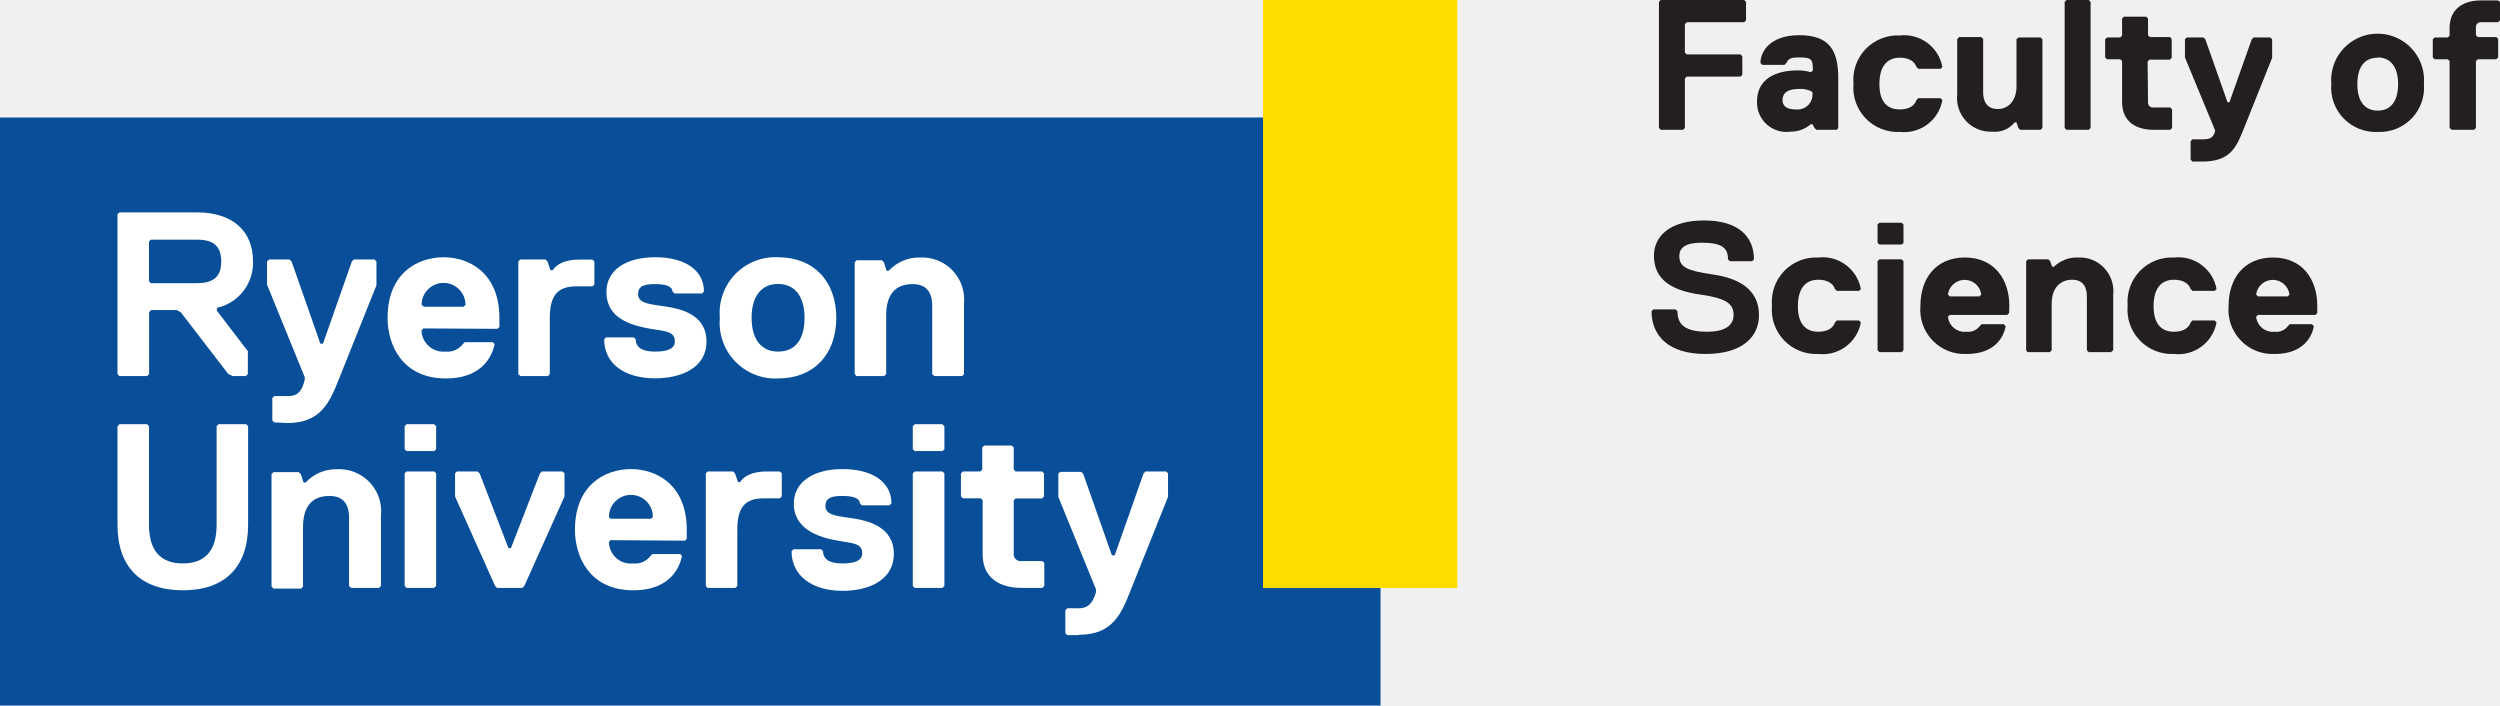
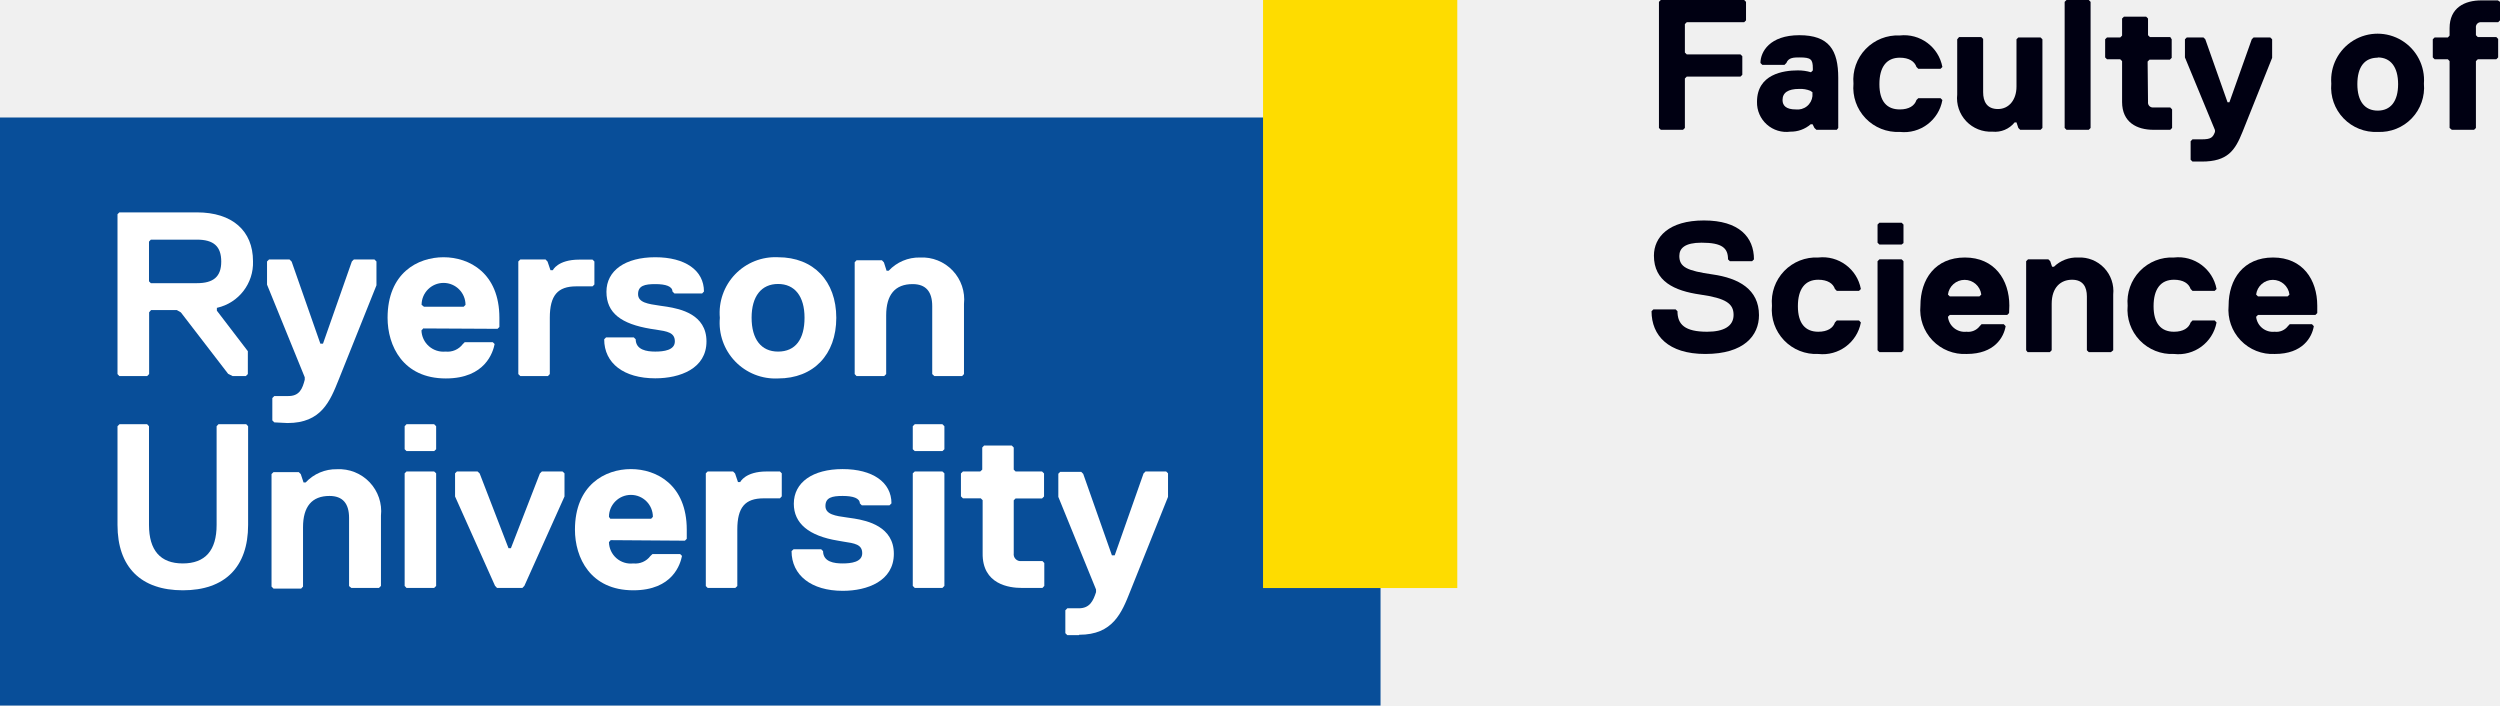
- <svg xmlns="http://www.w3.org/2000/svg" id="Layer_1" data-name="Layer 1" viewBox="0 0 188.93 53.32">
-   <defs>
-     <style>.cls-1{fill:#231f20;}.cls-2{fill:#084e99;}.cls-3{fill:#fedc00;}.cls-4{fill:#fff;}</style>
+ <svg xmlns="http://www.w3.org/2000/svg" version="1.1" viewBox="0 0 188.93 53.32" data-name="Layer 1" id="Layer_1">
+   <defs id="defs4">
+     <style id="style2">.cls-1{fill:#231f20;}.cls-2{fill:#084e99;}.cls-3{fill:#fedc00;}.cls-4{fill:#fff;}</style>
  </defs>
-   <path class="cls-1" d="M144.69,15.71h-4.34l-.14.14V18l.14.14h4.06l.14.14v1.4l-.14.14h-4.06l-.14.14V23.7l-.14.14h-1.68l-.14-.14V14.17l.14-.14h6.3l.14.14v1.4Z" transform="translate(-12.88 -14.03)" />
-   <path class="cls-1" d="M151.69,23.84h-1.54L150,23.7l-.14-.28h-.14a2.29,2.29,0,0,1-1.54.56,2.22,2.22,0,0,1-2.52-2.25c0-2.1,2-2.38,3.08-2.38a3.42,3.42,0,0,1,1,.14l.14-.14v-.14c0-.7-.14-.84-1-.84-.42,0-.84,0-1,.42l-.14.14h-1.68l-.14-.14c0-.84.7-2.1,2.94-2.1s2.94,1.12,2.94,3.22V23.7Zm-2-2.95a2,2,0,0,0-.84-.14q-1.26,0-1.26.84c0,.43.28.71,1,.71a1.13,1.13,0,0,0,1.26-1V21Z" transform="translate(-12.88 -14.03)" />
-   <path class="cls-1" d="M156.45,22.3c.7,0,1.12-.28,1.26-.71l.14-.14h1.68l.14.14A2.94,2.94,0,0,1,156.45,24a3.35,3.35,0,0,1-3.5-3.65,3.35,3.35,0,0,1,3.5-3.64,2.94,2.94,0,0,1,3.22,2.38l-.14.14h-1.68l-.14-.14c-.14-.42-.56-.7-1.26-.7-1,0-1.54.7-1.54,2S155.47,22.3,156.45,22.3Z" transform="translate(-12.88 -14.03)" />
-   <path class="cls-1" d="M160.93,16.83h1.68l.14.14V21c0,.7.28,1.27,1.12,1.27s1.4-.71,1.4-1.69V17l.14-.14h1.68l.14.14V23.7l-.14.14h-1.54l-.14-.14-.14-.42h-.14a1.9,1.9,0,0,1-1.68.7,2.54,2.54,0,0,1-2.66-2.81V17Z" transform="translate(-12.88 -14.03)" />
-   <path class="cls-1" d="M170.73,23.84h-1.68l-.14-.14V14.17l.14-.14h1.68l.14.14V23.7Z" transform="translate(-12.88 -14.03)" />
-   <path class="cls-1" d="M175.21,21.73a.37.37,0,0,0,.42.42h1.26l.14.15v1.4l-.14.14h-1.26c-1.26,0-2.38-.56-2.38-2.11V18.65l-.14-.14h-1l-.14-.14V17l.14-.14h1l.14-.14V15.43l.14-.14h1.68l.14.14v1.26l.14.14h1.54L177,17v1.4l-.14.14h-1.54l-.14.14Z" transform="translate(-12.88 -14.03)" />
-   <path class="cls-1" d="M182.35,24c-.56,1.4-1.12,2.24-3.08,2.24h-.7l-.14-.14v-1.4l.14-.14h.7c.7,0,.84-.14,1-.56v-.14L178,18.37V17l.14-.14h1.26l.14.14,1.68,4.76h.14L183.05,17l.14-.14h1.26l.14.14v1.4Z" transform="translate(-12.88 -14.03)" />
-   <path class="cls-1" d="M192.57,24a3.36,3.36,0,0,1-3.51-3.65,3.51,3.51,0,1,1,7,0A3.35,3.35,0,0,1,192.57,24Zm0-5.61c-1,0-1.54.7-1.54,2s.56,2,1.54,2,1.54-.71,1.54-2S193.55,18.37,192.57,18.37Z" transform="translate(-12.88 -14.03)" />
-   <path class="cls-1" d="M201.81,14.17v1.4l-.14.14h-1.26a.37.37,0,0,0-.42.42v.56l.14.14h1.4l.14.14v1.4l-.14.14h-1.4l-.14.14V23.7l-.14.14h-1.68L198,23.7V18.65l-.13-.14h-1l-.14-.14V17l.14-.14h1l.13-.14v-.56c0-1.54,1.13-2.1,2.39-2.1h1.26Z" transform="translate(-12.88 -14.03)" />
-   <path class="cls-1" d="M141.75,40.78c-2.8,0-4.06-1.4-4.06-3.23l.14-.14h1.68l.14.14c0,1,.56,1.55,2.24,1.55,1.26,0,2-.42,2-1.27s-.56-1.26-2.52-1.54-3.5-1-3.5-2.94c0-1.4,1.12-2.66,3.78-2.66s3.78,1.26,3.78,2.94l-.14.14h-1.68l-.14-.14c0-.84-.42-1.26-2-1.26-1.26,0-1.68.42-1.68,1,0,.84.56,1.12,2.52,1.4s3.5,1.12,3.5,3.08C145.81,39.38,144.69,40.78,141.75,40.78Z" transform="translate(-12.88 -14.03)" />
-   <path class="cls-1" d="M150.29,39.1c.7,0,1.12-.28,1.26-.7l.14-.15h1.68l.14.15a2.94,2.94,0,0,1-3.22,2.38,3.35,3.35,0,0,1-3.5-3.65,3.35,3.35,0,0,1,3.5-3.64,2.94,2.94,0,0,1,3.22,2.38l-.14.14h-1.68l-.14-.14c-.14-.42-.56-.7-1.26-.7-1,0-1.54.7-1.54,2S149.31,39.1,150.29,39.1Z" transform="translate(-12.88 -14.03)" />
-   <path class="cls-1" d="M156.59,32.51h-1.68l-.14-.14V31l.14-.14h1.68l.14.14v1.4Zm0,8.13h-1.68l-.14-.14V33.77l.14-.14h1.68l.14.14V40.5Z" transform="translate(-12.88 -14.03)" />
-   <path class="cls-1" d="M164.71,37.69l-.14.14h-4.34l-.14.14a1.27,1.27,0,0,0,1.4,1.13,1.09,1.09,0,0,0,1-.42l.14-.15h1.68l.14.15c-.14.84-.84,2.1-2.94,2.1a3.34,3.34,0,0,1-3.5-3.65c0-2,1.12-3.64,3.36-3.64s3.36,1.68,3.36,3.64Zm-2.1-1.4a1.27,1.27,0,0,0-2.52,0l.14.14h2.24Z" transform="translate(-12.88 -14.03)" />
-   <path class="cls-1" d="M172.41,40.64h-1.68l-.14-.14V36.43c0-.7-.28-1.26-1.12-1.26s-1.54.56-1.54,1.82V40.5l-.14.14h-1.68L166,40.5V33.77l.14-.14h1.54l.14.14.14.42h.14a2.47,2.47,0,0,1,1.82-.7,2.54,2.54,0,0,1,2.66,2.8V40.5Z" transform="translate(-12.88 -14.03)" />
-   <path class="cls-1" d="M177.17,39.1c.7,0,1.12-.28,1.26-.7l.14-.15h1.68l.14.15a2.94,2.94,0,0,1-3.22,2.38,3.35,3.35,0,0,1-3.5-3.65,3.35,3.35,0,0,1,3.5-3.64,2.94,2.94,0,0,1,3.22,2.38l-.14.14h-1.68l-.14-.14c-.14-.42-.56-.7-1.26-.7-1,0-1.54.7-1.54,2S176.19,39.1,177.17,39.1Z" transform="translate(-12.88 -14.03)" />
-   <path class="cls-1" d="M188,37.69l-.14.14h-4.34l-.14.14a1.27,1.27,0,0,0,1.4,1.13,1.09,1.09,0,0,0,1-.42l.14-.15h1.68l.14.15c-.14.84-.84,2.1-2.94,2.1a3.34,3.34,0,0,1-3.5-3.65c0-2,1.12-3.64,3.36-3.64S188,35.17,188,37.13Zm-2.1-1.4a1.27,1.27,0,0,0-2.52,0l.14.14h2.24Z" transform="translate(-12.88 -14.03)" />
-   <rect class="cls-2" y="8.88" width="104.33" height="44.44" />
-   <rect class="cls-3" x="95.45" width="14.68" height="44.44" />
-   <path class="cls-4" d="M29.29,37.29A3.48,3.48,0,0,0,32,33.77c0-2.31-1.58-3.69-4.23-3.69H21.9l-.14.14V42.3l.14.15H24l.15-.15V37.63l.15-.17h1.94l.31.18,3.57,4.64.34.17h1l.15-.15V40.57l-2.34-3.06v-.22Zm-1.53-1.86H24.28l-.14-.14v-3l.14-.15h3.48c1.27,0,1.84.51,1.84,1.66S29,35.43,27.76,35.43Z" transform="translate(-12.88 -14.03)" />
-   <path class="cls-4" d="M34.61,46c2.55,0,3.21-1.64,3.87-3.29l2.85-7.12V33.79l-.15-.15H39.62l-.15.15L37.29,40h-.2L34.92,33.8l-.16-.16H33.21l-.15.15v1.75l2.85,7v.19c-.17.65-.38,1.26-1.3,1.23h-1l-.15.15V45.8l.15.15Z" transform="translate(-12.88 -14.03)" />
-   <path class="cls-4" d="M50.48,38.88l.14-.14v-.69c0-3.38-2.27-4.58-4.22-4.58s-4.23,1.19-4.23,4.58c0,2.11,1.16,4.58,4.4,4.58,3,0,3.57-2,3.69-2.6l-.14-.14H48l-.15.15a1.44,1.44,0,0,1-1.3.56A1.66,1.66,0,0,1,44.73,39l.14-.15Zm-5.74-1.81a1.66,1.66,0,0,1,3.32,0l-.14.14h-3Z" transform="translate(-12.88 -14.03)" />
-   <path class="cls-4" d="M54.48,34.45l-.22-.65-.15-.16H52.2l-.15.15V42.3l.15.15h2.09l.14-.15V38.05c0-1.69.59-2.38,2-2.38h1.23l.14-.14V33.79l-.14-.14h-1c-1.64,0-2,.8-2,.8Z" transform="translate(-12.88 -14.03)" />
-   <path class="cls-4" d="M63.29,37.21l-.55-.08c-.88-.13-1.64-.23-1.64-.87s.5-.76,1.3-.76,1.29.17,1.3.56l.15.15h2.09l.14-.15c0-1.6-1.42-2.59-3.68-2.59s-3.69,1-3.69,2.61,1.12,2.43,3.34,2.8l.4.06c.86.13,1.43.22,1.43.89s-.84.77-1.48.77-1.47-.12-1.48-.93l-.14-.14h-2.1l-.14.14c0,1.82,1.49,2.95,3.86,2.95,1.87,0,3.87-.73,3.87-2.79S64.26,37.37,63.29,37.21Z" transform="translate(-12.88 -14.03)" />
-   <path class="cls-4" d="M71.68,33.47a4.21,4.21,0,0,0-4.4,4.58,4.21,4.21,0,0,0,4.4,4.58c2.68,0,4.4-1.8,4.4-4.58S74.36,33.47,71.68,33.47Zm0,7.13c-1.28,0-2-.94-2-2.56s.74-2.55,2-2.55,2,.93,2,2.55S73,40.6,71.68,40.6Z" transform="translate(-12.88 -14.03)" />
-   <path class="cls-4" d="M83.49,42.45h2.1l.14-.15V37a3.18,3.18,0,0,0-3.33-3.51,3.14,3.14,0,0,0-2.36,1h-.16l-.2-.63-.15-.16H77.61l-.14.15V42.3l.14.15H79.7l.15-.15V37.87c0-1.58.68-2.37,2-2.37,1,0,1.48.57,1.48,1.66V42.3Z" transform="translate(-12.88 -14.03)" />
-   <path class="cls-4" d="M31.63,46.24l-.14-.15h-2.1l-.14.15V53.7c0,1.93-.86,2.91-2.56,2.91s-2.55-1-2.55-2.91V46.24L24,46.09H21.91l-.15.15V53.7c0,3.18,1.76,4.94,4.94,4.94s4.93-1.76,4.93-4.94V46.24Z" transform="translate(-12.88 -14.03)" />
-   <polygon class="cls-4" points="30.72 32.06 30.58 32.21 30.58 33.95 30.72 34.09 32.81 34.09 32.96 33.95 32.96 32.21 32.81 32.06 30.72 32.06" />
-   <polygon class="cls-4" points="32.81 44.43 32.96 44.28 32.96 35.77 32.81 35.63 30.72 35.63 30.58 35.77 30.58 44.28 30.72 44.43 32.81 44.43" />
-   <polygon class="cls-4" points="40.95 35.63 40.8 35.78 38.61 41.43 38.43 41.43 36.25 35.78 36.09 35.63 34.53 35.63 34.39 35.77 34.39 37.52 37.41 44.27 37.56 44.43 39.48 44.43 39.63 44.27 42.66 37.52 42.66 35.77 42.51 35.63 40.95 35.63" />
-   <path class="cls-4" d="M77.45,53.22l-.55-.08c-.88-.12-1.64-.23-1.64-.87s.5-.76,1.3-.76,1.29.17,1.3.56l.15.15H80.1l.15-.15c0-1.6-1.43-2.59-3.69-2.59s-3.69,1-3.69,2.62c0,1.48,1.13,2.43,3.34,2.79l.4.07c.86.13,1.43.21,1.43.88s-.84.77-1.48.77-1.47-.11-1.48-.93l-.14-.14H72.85l-.15.14c0,1.82,1.49,3,3.87,3,1.86,0,3.86-.74,3.86-2.8S78.42,53.38,77.45,53.22Z" transform="translate(-12.88 -14.03)" />
-   <polygon class="cls-4" points="71.22 44.43 71.37 44.28 71.37 35.77 71.22 35.63 69.13 35.63 68.98 35.77 68.98 44.28 69.13 44.43 71.22 44.43" />
-   <polygon class="cls-4" points="69.13 32.06 68.98 32.21 68.98 33.95 69.13 34.09 71.22 34.09 71.37 33.95 71.37 32.21 71.22 32.06 69.13 32.06" />
-   <path class="cls-4" d="M90.08,58.46h1.58l.14-.15V56.58l-.14-.15H90.08a.52.52,0,0,1-.59-.59v-4l.14-.14h2l.15-.15V49.81l-.15-.15h-2l-.14-.14V47.85l-.15-.15H87.25l-.14.15v1.67l-.15.14H85.65l-.15.15v1.73l.15.15H87l.14.14v4C87.1,58.21,89.18,58.46,90.08,58.46Z" transform="translate(-12.88 -14.03)" />
-   <path class="cls-4" d="M39.43,58.46h2.09l.15-.15V53a3.18,3.18,0,0,0-3.33-3.51,3.14,3.14,0,0,0-2.36,1h-.16l-.21-.63-.15-.15H33.55l-.15.14v8.51l.15.15h2.09l.14-.15V53.88c0-1.58.68-2.37,2-2.37,1,0,1.48.57,1.48,1.66v5.15Z" transform="translate(-12.88 -14.03)" />
-   <path class="cls-4" d="M64.64,54.89l.14-.14v-.69c0-3.38-2.27-4.58-4.22-4.58s-4.23,1.2-4.23,4.58c0,2.11,1.16,4.58,4.41,4.58,3,0,3.56-2,3.68-2.6l-.14-.14H62.19l-.16.15a1.42,1.42,0,0,1-1.29.56A1.65,1.65,0,0,1,58.9,55l.13-.15Zm-5.74-1.8a1.66,1.66,0,0,1,3.32,0l-.13.14H59Z" transform="translate(-12.88 -14.03)" />
-   <path class="cls-4" d="M68.65,50.46l-.22-.65-.15-.15H66.36l-.14.14v8.52l.14.14h2.09l.15-.14V54.06c0-1.69.58-2.37,2-2.37h1.22l.14-.15V49.8l-.14-.14h-1c-1.63,0-2,.8-2,.8Z" transform="translate(-12.88 -14.03)" />
-   <path class="cls-4" d="M94.44,62c2.54,0,3.21-1.65,3.86-3.3l2.85-7.12V49.8l-.14-.14H99.45l-.15.15L97.12,56h-.21l-2.17-6.16-.15-.15H93l-.14.14v1.75l2.85,7v.2c-.21.65-.47,1.22-1.3,1.22h-.87l-.15.15v1.73l.15.15h.87Z" transform="translate(-12.88 -14.03)" />
+   <path style="fill:#000012;fill-opacity:1" id="path6" transform="translate(-12.88 -14.03)" d="M144.69,15.71h-4.34l-.14.14V18l.14.14h4.06l.14.14v1.4l-.14.14h-4.06l-.14.14V23.7l-.14.14h-1.68l-.14-.14V14.17l.14-.14h6.3l.14.14v1.4Z" class="cls-1" />
+   <path style="fill:#000012;fill-opacity:1" id="path8" transform="translate(-12.88 -14.03)" d="M151.69,23.84h-1.54L150,23.7l-.14-.28h-.14a2.29,2.29,0,0,1-1.54.56,2.22,2.22,0,0,1-2.52-2.25c0-2.1,2-2.38,3.08-2.38a3.42,3.42,0,0,1,1,.14l.14-.14v-.14c0-.7-.14-.84-1-.84-.42,0-.84,0-1,.42l-.14.14h-1.68l-.14-.14c0-.84.7-2.1,2.94-2.1s2.94,1.12,2.94,3.22V23.7Zm-2-2.95a2,2,0,0,0-.84-.14q-1.26,0-1.26.84c0,.43.28.71,1,.71a1.13,1.13,0,0,0,1.26-1V21Z" class="cls-1" />
+   <path style="fill:#000012;fill-opacity:1" id="path10" transform="translate(-12.88 -14.03)" d="M156.45,22.3c.7,0,1.12-.28,1.26-.71l.14-.14h1.68l.14.14A2.94,2.94,0,0,1,156.45,24a3.35,3.35,0,0,1-3.5-3.65,3.35,3.35,0,0,1,3.5-3.64,2.94,2.94,0,0,1,3.22,2.38l-.14.14h-1.68l-.14-.14c-.14-.42-.56-.7-1.26-.7-1,0-1.54.7-1.54,2S155.47,22.3,156.45,22.3Z" class="cls-1" />
+   <path style="fill:#000012;fill-opacity:1" id="path12" transform="translate(-12.88 -14.03)" d="M160.93,16.83h1.68l.14.14V21c0,.7.28,1.27,1.12,1.27s1.4-.71,1.4-1.69V17l.14-.14h1.68l.14.14V23.7l-.14.14h-1.54l-.14-.14-.14-.42h-.14a1.9,1.9,0,0,1-1.68.7,2.54,2.54,0,0,1-2.66-2.81V17Z" class="cls-1" />
+   <path style="fill:#000012;fill-opacity:1" id="path14" transform="translate(-12.88 -14.03)" d="M170.73,23.84h-1.68l-.14-.14V14.17l.14-.14h1.68l.14.14V23.7Z" class="cls-1" />
+   <path style="fill:#000012;fill-opacity:1" id="path16" transform="translate(-12.88 -14.03)" d="M175.21,21.73a.37.37,0,0,0,.42.42h1.26l.14.15v1.4l-.14.14h-1.26c-1.26,0-2.38-.56-2.38-2.11V18.65l-.14-.14h-1l-.14-.14V17l.14-.14h1l.14-.14V15.43l.14-.14h1.68l.14.14v1.26l.14.14h1.54L177,17v1.4l-.14.14h-1.54l-.14.14Z" class="cls-1" />
+   <path style="fill:#000012;fill-opacity:1" id="path18" transform="translate(-12.88 -14.03)" d="M182.35,24c-.56,1.4-1.12,2.24-3.08,2.24h-.7l-.14-.14v-1.4l.14-.14h.7c.7,0,.84-.14,1-.56v-.14L178,18.37V17l.14-.14h1.26l.14.14,1.68,4.76h.14L183.05,17l.14-.14h1.26l.14.14v1.4Z" class="cls-1" />
+   <path style="fill:#000012;fill-opacity:1" id="path20" transform="translate(-12.88 -14.03)" d="M192.57,24a3.36,3.36,0,0,1-3.51-3.65,3.51,3.51,0,1,1,7,0A3.35,3.35,0,0,1,192.57,24Zm0-5.61c-1,0-1.54.7-1.54,2s.56,2,1.54,2,1.54-.71,1.54-2S193.55,18.37,192.57,18.37Z" class="cls-1" />
+   <path style="fill:#000012;fill-opacity:1" id="path22" transform="translate(-12.88 -14.03)" d="M201.81,14.17v1.4l-.14.14h-1.26a.37.37,0,0,0-.42.42v.56l.14.14h1.4l.14.14v1.4l-.14.14h-1.4l-.14.14V23.7l-.14.14h-1.68L198,23.7V18.65l-.13-.14h-1l-.14-.14V17l.14-.14h1l.13-.14v-.56c0-1.54,1.13-2.1,2.39-2.1h1.26Z" class="cls-1" />
+   <path style="fill:#000012;fill-opacity:1" id="path24" transform="translate(-12.88 -14.03)" d="M141.75,40.78c-2.8,0-4.06-1.4-4.06-3.23l.14-.14h1.68l.14.14c0,1,.56,1.55,2.24,1.55,1.26,0,2-.42,2-1.27s-.56-1.26-2.52-1.54-3.5-1-3.5-2.94c0-1.4,1.12-2.66,3.78-2.66s3.78,1.26,3.78,2.94l-.14.14h-1.68l-.14-.14c0-.84-.42-1.26-2-1.26-1.26,0-1.68.42-1.68,1,0,.84.56,1.12,2.52,1.4s3.5,1.12,3.5,3.08C145.81,39.38,144.69,40.78,141.75,40.78Z" class="cls-1" />
+   <path style="fill:#000012;fill-opacity:1" id="path26" transform="translate(-12.88 -14.03)" d="M150.29,39.1c.7,0,1.12-.28,1.26-.7l.14-.15h1.68l.14.15a2.94,2.94,0,0,1-3.22,2.38,3.35,3.35,0,0,1-3.5-3.65,3.35,3.35,0,0,1,3.5-3.64,2.94,2.94,0,0,1,3.22,2.38l-.14.14h-1.68l-.14-.14c-.14-.42-.56-.7-1.26-.7-1,0-1.54.7-1.54,2S149.31,39.1,150.29,39.1Z" class="cls-1" />
+   <path style="fill:#000012;fill-opacity:1" id="path28" transform="translate(-12.88 -14.03)" d="M156.59,32.51h-1.68l-.14-.14V31l.14-.14h1.68l.14.14v1.4Zm0,8.13h-1.68l-.14-.14V33.77l.14-.14h1.68l.14.14V40.5Z" class="cls-1" />
+   <path style="fill:#000012;fill-opacity:1" id="path30" transform="translate(-12.88 -14.03)" d="M164.71,37.69l-.14.14h-4.34l-.14.14a1.27,1.27,0,0,0,1.4,1.13,1.09,1.09,0,0,0,1-.42l.14-.15h1.68l.14.15c-.14.84-.84,2.1-2.94,2.1a3.34,3.34,0,0,1-3.5-3.65c0-2,1.12-3.64,3.36-3.64s3.36,1.68,3.36,3.64Zm-2.1-1.4a1.27,1.27,0,0,0-2.52,0l.14.14h2.24Z" class="cls-1" />
+   <path style="fill:#000012;fill-opacity:1" id="path32" transform="translate(-12.88 -14.03)" d="M172.41,40.64h-1.68l-.14-.14V36.43c0-.7-.28-1.26-1.12-1.26s-1.54.56-1.54,1.82V40.5l-.14.14h-1.68L166,40.5V33.77l.14-.14h1.54l.14.14.14.42h.14a2.47,2.47,0,0,1,1.82-.7,2.54,2.54,0,0,1,2.66,2.8V40.5Z" class="cls-1" />
+   <path style="fill:#000012;fill-opacity:1" id="path34" transform="translate(-12.88 -14.03)" d="M177.17,39.1c.7,0,1.12-.28,1.26-.7l.14-.15h1.68l.14.15a2.94,2.94,0,0,1-3.22,2.38,3.35,3.35,0,0,1-3.5-3.65,3.35,3.35,0,0,1,3.5-3.64,2.94,2.94,0,0,1,3.22,2.38l-.14.14h-1.68l-.14-.14c-.14-.42-.56-.7-1.26-.7-1,0-1.54.7-1.54,2S176.19,39.1,177.17,39.1Z" class="cls-1" />
+   <path style="fill:#000012;fill-opacity:1" id="path36" transform="translate(-12.88 -14.03)" d="M188,37.69l-.14.14h-4.34l-.14.14a1.27,1.27,0,0,0,1.4,1.13,1.09,1.09,0,0,0,1-.42l.14-.15h1.68l.14.15c-.14.84-.84,2.1-2.94,2.1a3.34,3.34,0,0,1-3.5-3.65c0-2,1.12-3.64,3.36-3.64S188,35.17,188,37.13Zm-2.1-1.4a1.27,1.27,0,0,0-2.52,0l.14.14h2.24Z" class="cls-1" />
+   <rect id="rect38" height="44.44" width="104.33" y="8.88" class="cls-2" />
+   <rect id="rect40" height="44.44" width="14.68" x="95.45" class="cls-3" />
+   <path id="path42" transform="translate(-12.88 -14.03)" d="M29.29,37.29A3.48,3.48,0,0,0,32,33.77c0-2.31-1.58-3.69-4.23-3.69H21.9l-.14.14V42.3l.14.15H24l.15-.15V37.63l.15-.17h1.94l.31.18,3.57,4.64.34.17h1l.15-.15V40.57l-2.34-3.06v-.22Zm-1.53-1.86H24.28l-.14-.14v-3l.14-.15h3.48c1.27,0,1.84.51,1.84,1.66S29,35.43,27.76,35.43Z" class="cls-4" />
+   <path id="path44" transform="translate(-12.88 -14.03)" d="M34.61,46c2.55,0,3.21-1.64,3.87-3.29l2.85-7.12V33.79l-.15-.15H39.62l-.15.15L37.29,40h-.2L34.92,33.8l-.16-.16H33.21l-.15.15v1.75l2.85,7v.19c-.17.65-.38,1.26-1.3,1.23h-1l-.15.15V45.8l.15.15Z" class="cls-4" />
+   <path id="path46" transform="translate(-12.88 -14.03)" d="M50.48,38.88l.14-.14v-.69c0-3.38-2.27-4.58-4.22-4.58s-4.23,1.19-4.23,4.58c0,2.11,1.16,4.58,4.4,4.58,3,0,3.57-2,3.69-2.6l-.14-.14H48l-.15.15a1.44,1.44,0,0,1-1.3.56A1.66,1.66,0,0,1,44.73,39l.14-.15Zm-5.74-1.81a1.66,1.66,0,0,1,3.32,0l-.14.14h-3Z" class="cls-4" />
+   <path id="path48" transform="translate(-12.88 -14.03)" d="M54.48,34.45l-.22-.65-.15-.16H52.2l-.15.15V42.3l.15.15h2.09l.14-.15V38.05c0-1.69.59-2.38,2-2.38h1.23l.14-.14V33.79l-.14-.14h-1c-1.64,0-2,.8-2,.8Z" class="cls-4" />
+   <path id="path50" transform="translate(-12.88 -14.03)" d="M63.29,37.21l-.55-.08c-.88-.13-1.64-.23-1.64-.87s.5-.76,1.3-.76,1.29.17,1.3.56l.15.15h2.09l.14-.15c0-1.6-1.42-2.59-3.68-2.59s-3.69,1-3.69,2.61,1.12,2.43,3.34,2.8l.4.06c.86.13,1.43.22,1.43.89s-.84.77-1.48.77-1.47-.12-1.48-.93l-.14-.14h-2.1l-.14.14c0,1.82,1.49,2.95,3.86,2.95,1.87,0,3.87-.73,3.87-2.79S64.26,37.37,63.29,37.21Z" class="cls-4" />
+   <path id="path52" transform="translate(-12.88 -14.03)" d="M71.68,33.47a4.21,4.21,0,0,0-4.4,4.58,4.21,4.21,0,0,0,4.4,4.58c2.68,0,4.4-1.8,4.4-4.58S74.36,33.47,71.68,33.47Zm0,7.13c-1.28,0-2-.94-2-2.56s.74-2.55,2-2.55,2,.93,2,2.55S73,40.6,71.68,40.6Z" class="cls-4" />
+   <path id="path54" transform="translate(-12.88 -14.03)" d="M83.49,42.45h2.1l.14-.15V37a3.18,3.18,0,0,0-3.33-3.51,3.14,3.14,0,0,0-2.36,1h-.16l-.2-.63-.15-.16H77.61l-.14.15V42.3l.14.15H79.7l.15-.15V37.87c0-1.58.68-2.37,2-2.37,1,0,1.48.57,1.48,1.66V42.3Z" class="cls-4" />
+   <path id="path56" transform="translate(-12.88 -14.03)" d="M31.63,46.24l-.14-.15h-2.1l-.14.15V53.7c0,1.93-.86,2.91-2.56,2.91s-2.55-1-2.55-2.91V46.24L24,46.09H21.91l-.15.15V53.7c0,3.18,1.76,4.94,4.94,4.94s4.93-1.76,4.93-4.94V46.24Z" class="cls-4" />
+   <polygon id="polygon58" points="30.72 32.06 30.58 32.21 30.58 33.95 30.72 34.09 32.81 34.09 32.96 33.95 32.96 32.21 32.81 32.06 30.72 32.06" class="cls-4" />
+   <polygon id="polygon60" points="32.81 44.43 32.96 44.28 32.96 35.77 32.81 35.63 30.72 35.63 30.58 35.77 30.58 44.28 30.72 44.43 32.81 44.43" class="cls-4" />
+   <polygon id="polygon62" points="40.95 35.63 40.8 35.78 38.61 41.43 38.43 41.43 36.25 35.78 36.09 35.63 34.53 35.63 34.39 35.77 34.39 37.52 37.41 44.27 37.56 44.43 39.48 44.43 39.63 44.27 42.66 37.52 42.66 35.77 42.51 35.63 40.95 35.63" class="cls-4" />
+   <path id="path64" transform="translate(-12.88 -14.03)" d="M77.45,53.22l-.55-.08c-.88-.12-1.64-.23-1.64-.87s.5-.76,1.3-.76,1.29.17,1.3.56l.15.15H80.1l.15-.15c0-1.6-1.43-2.59-3.69-2.59s-3.69,1-3.69,2.62c0,1.48,1.13,2.43,3.34,2.79l.4.07c.86.13,1.43.21,1.43.88s-.84.77-1.48.77-1.47-.11-1.48-.93l-.14-.14H72.85l-.15.14c0,1.82,1.49,3,3.87,3,1.86,0,3.86-.74,3.86-2.8S78.42,53.38,77.45,53.22Z" class="cls-4" />
+   <polygon id="polygon66" points="71.22 44.43 71.37 44.28 71.37 35.77 71.22 35.63 69.13 35.63 68.98 35.77 68.98 44.28 69.13 44.43 71.22 44.43" class="cls-4" />
+   <polygon id="polygon68" points="69.13 32.06 68.98 32.21 68.98 33.95 69.13 34.09 71.22 34.09 71.37 33.95 71.37 32.21 71.22 32.06 69.13 32.06" class="cls-4" />
+   <path id="path70" transform="translate(-12.88 -14.03)" d="M90.08,58.46h1.58l.14-.15V56.58l-.14-.15H90.08a.52.52,0,0,1-.59-.59v-4l.14-.14h2l.15-.15V49.81l-.15-.15h-2l-.14-.14V47.85l-.15-.15H87.25l-.14.15v1.67l-.15.14H85.65l-.15.15v1.73l.15.15H87l.14.14v4C87.1,58.21,89.18,58.46,90.08,58.46Z" class="cls-4" />
+   <path id="path72" transform="translate(-12.88 -14.03)" d="M39.43,58.46h2.09l.15-.15V53a3.18,3.18,0,0,0-3.33-3.51,3.14,3.14,0,0,0-2.36,1h-.16l-.21-.63-.15-.15H33.55l-.15.14v8.51l.15.15h2.09l.14-.15V53.88c0-1.58.68-2.37,2-2.37,1,0,1.48.57,1.48,1.66v5.15Z" class="cls-4" />
+   <path id="path74" transform="translate(-12.88 -14.03)" d="M64.64,54.89l.14-.14v-.69c0-3.38-2.27-4.58-4.22-4.58s-4.23,1.2-4.23,4.58c0,2.11,1.16,4.58,4.41,4.58,3,0,3.56-2,3.68-2.6l-.14-.14H62.19l-.16.15a1.42,1.42,0,0,1-1.29.56A1.65,1.65,0,0,1,58.9,55l.13-.15Zm-5.74-1.8a1.66,1.66,0,0,1,3.32,0l-.13.14H59Z" class="cls-4" />
+   <path id="path76" transform="translate(-12.88 -14.03)" d="M68.65,50.46l-.22-.65-.15-.15H66.36l-.14.14v8.52l.14.14h2.09l.15-.14V54.06c0-1.69.58-2.37,2-2.37h1.22l.14-.15V49.8l-.14-.14h-1c-1.63,0-2,.8-2,.8Z" class="cls-4" />
+   <path id="path78" transform="translate(-12.88 -14.03)" d="M94.44,62c2.54,0,3.21-1.65,3.86-3.3l2.85-7.12V49.8l-.14-.14H99.45l-.15.15L97.12,56h-.21l-2.17-6.16-.15-.15H93l-.14.14v1.75l2.85,7v.2c-.21.65-.47,1.22-1.3,1.22h-.87l-.15.15v1.73l.15.15h.87Z" class="cls-4" />
</svg>
